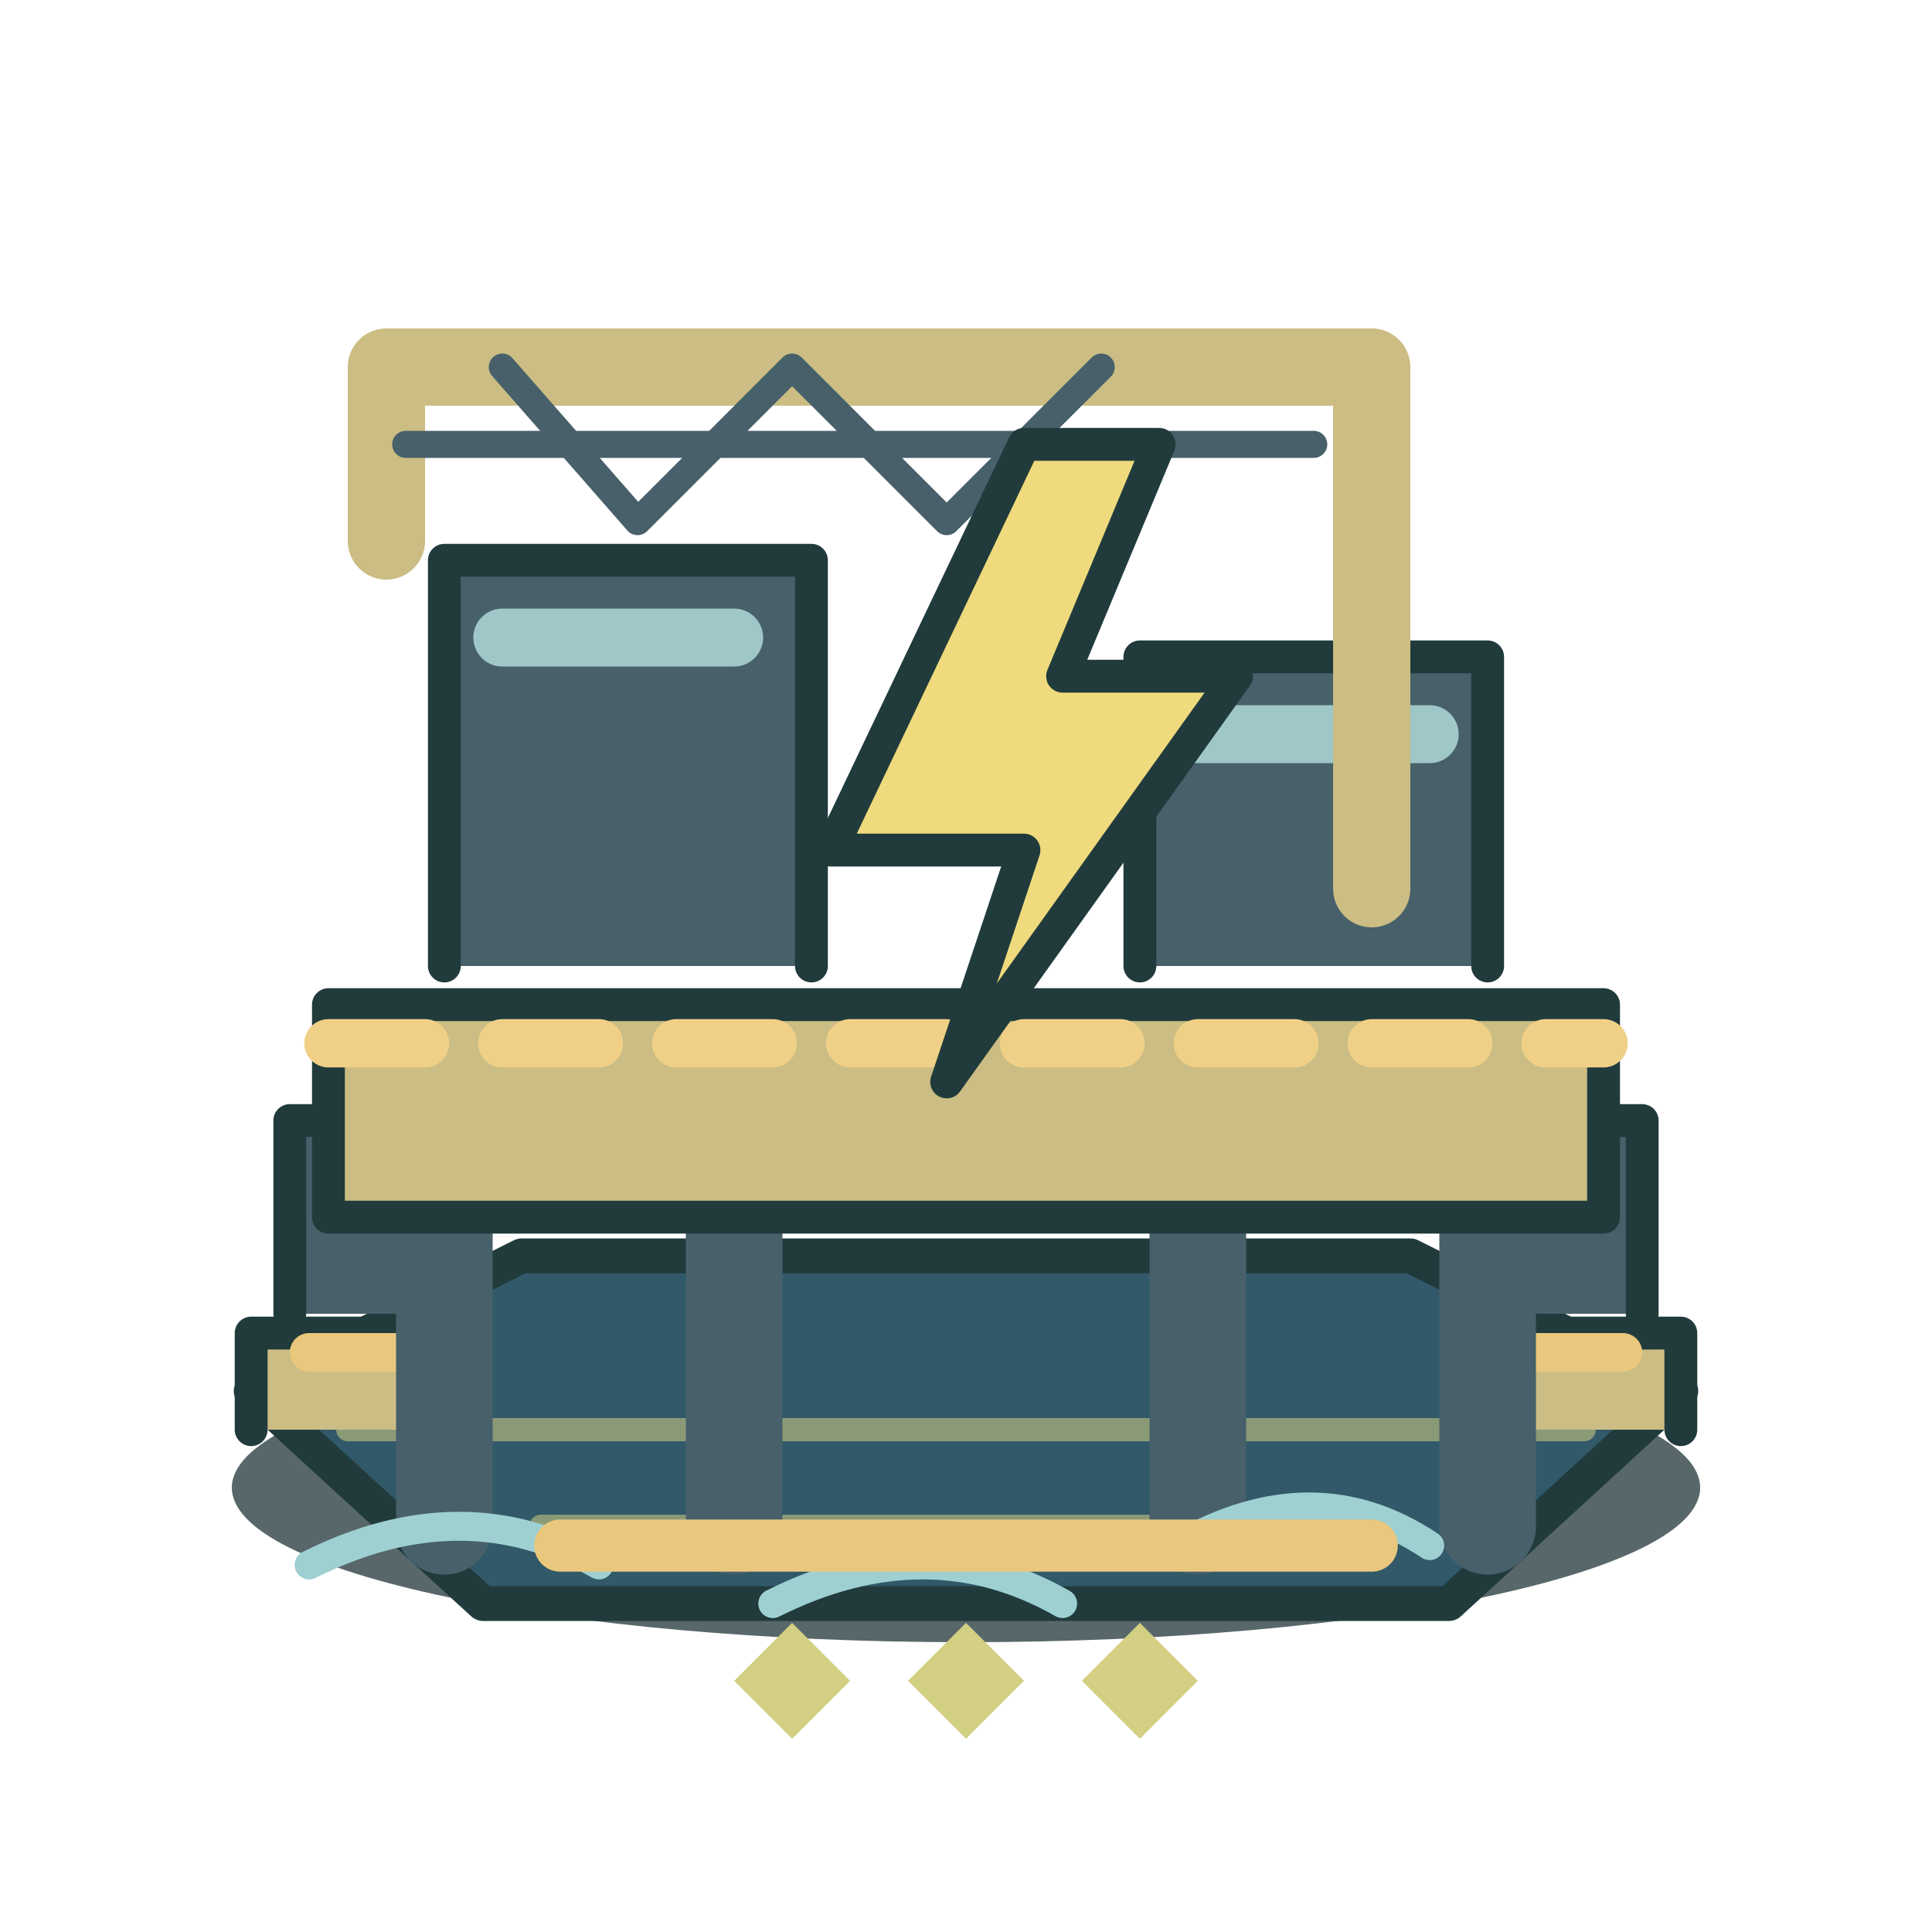
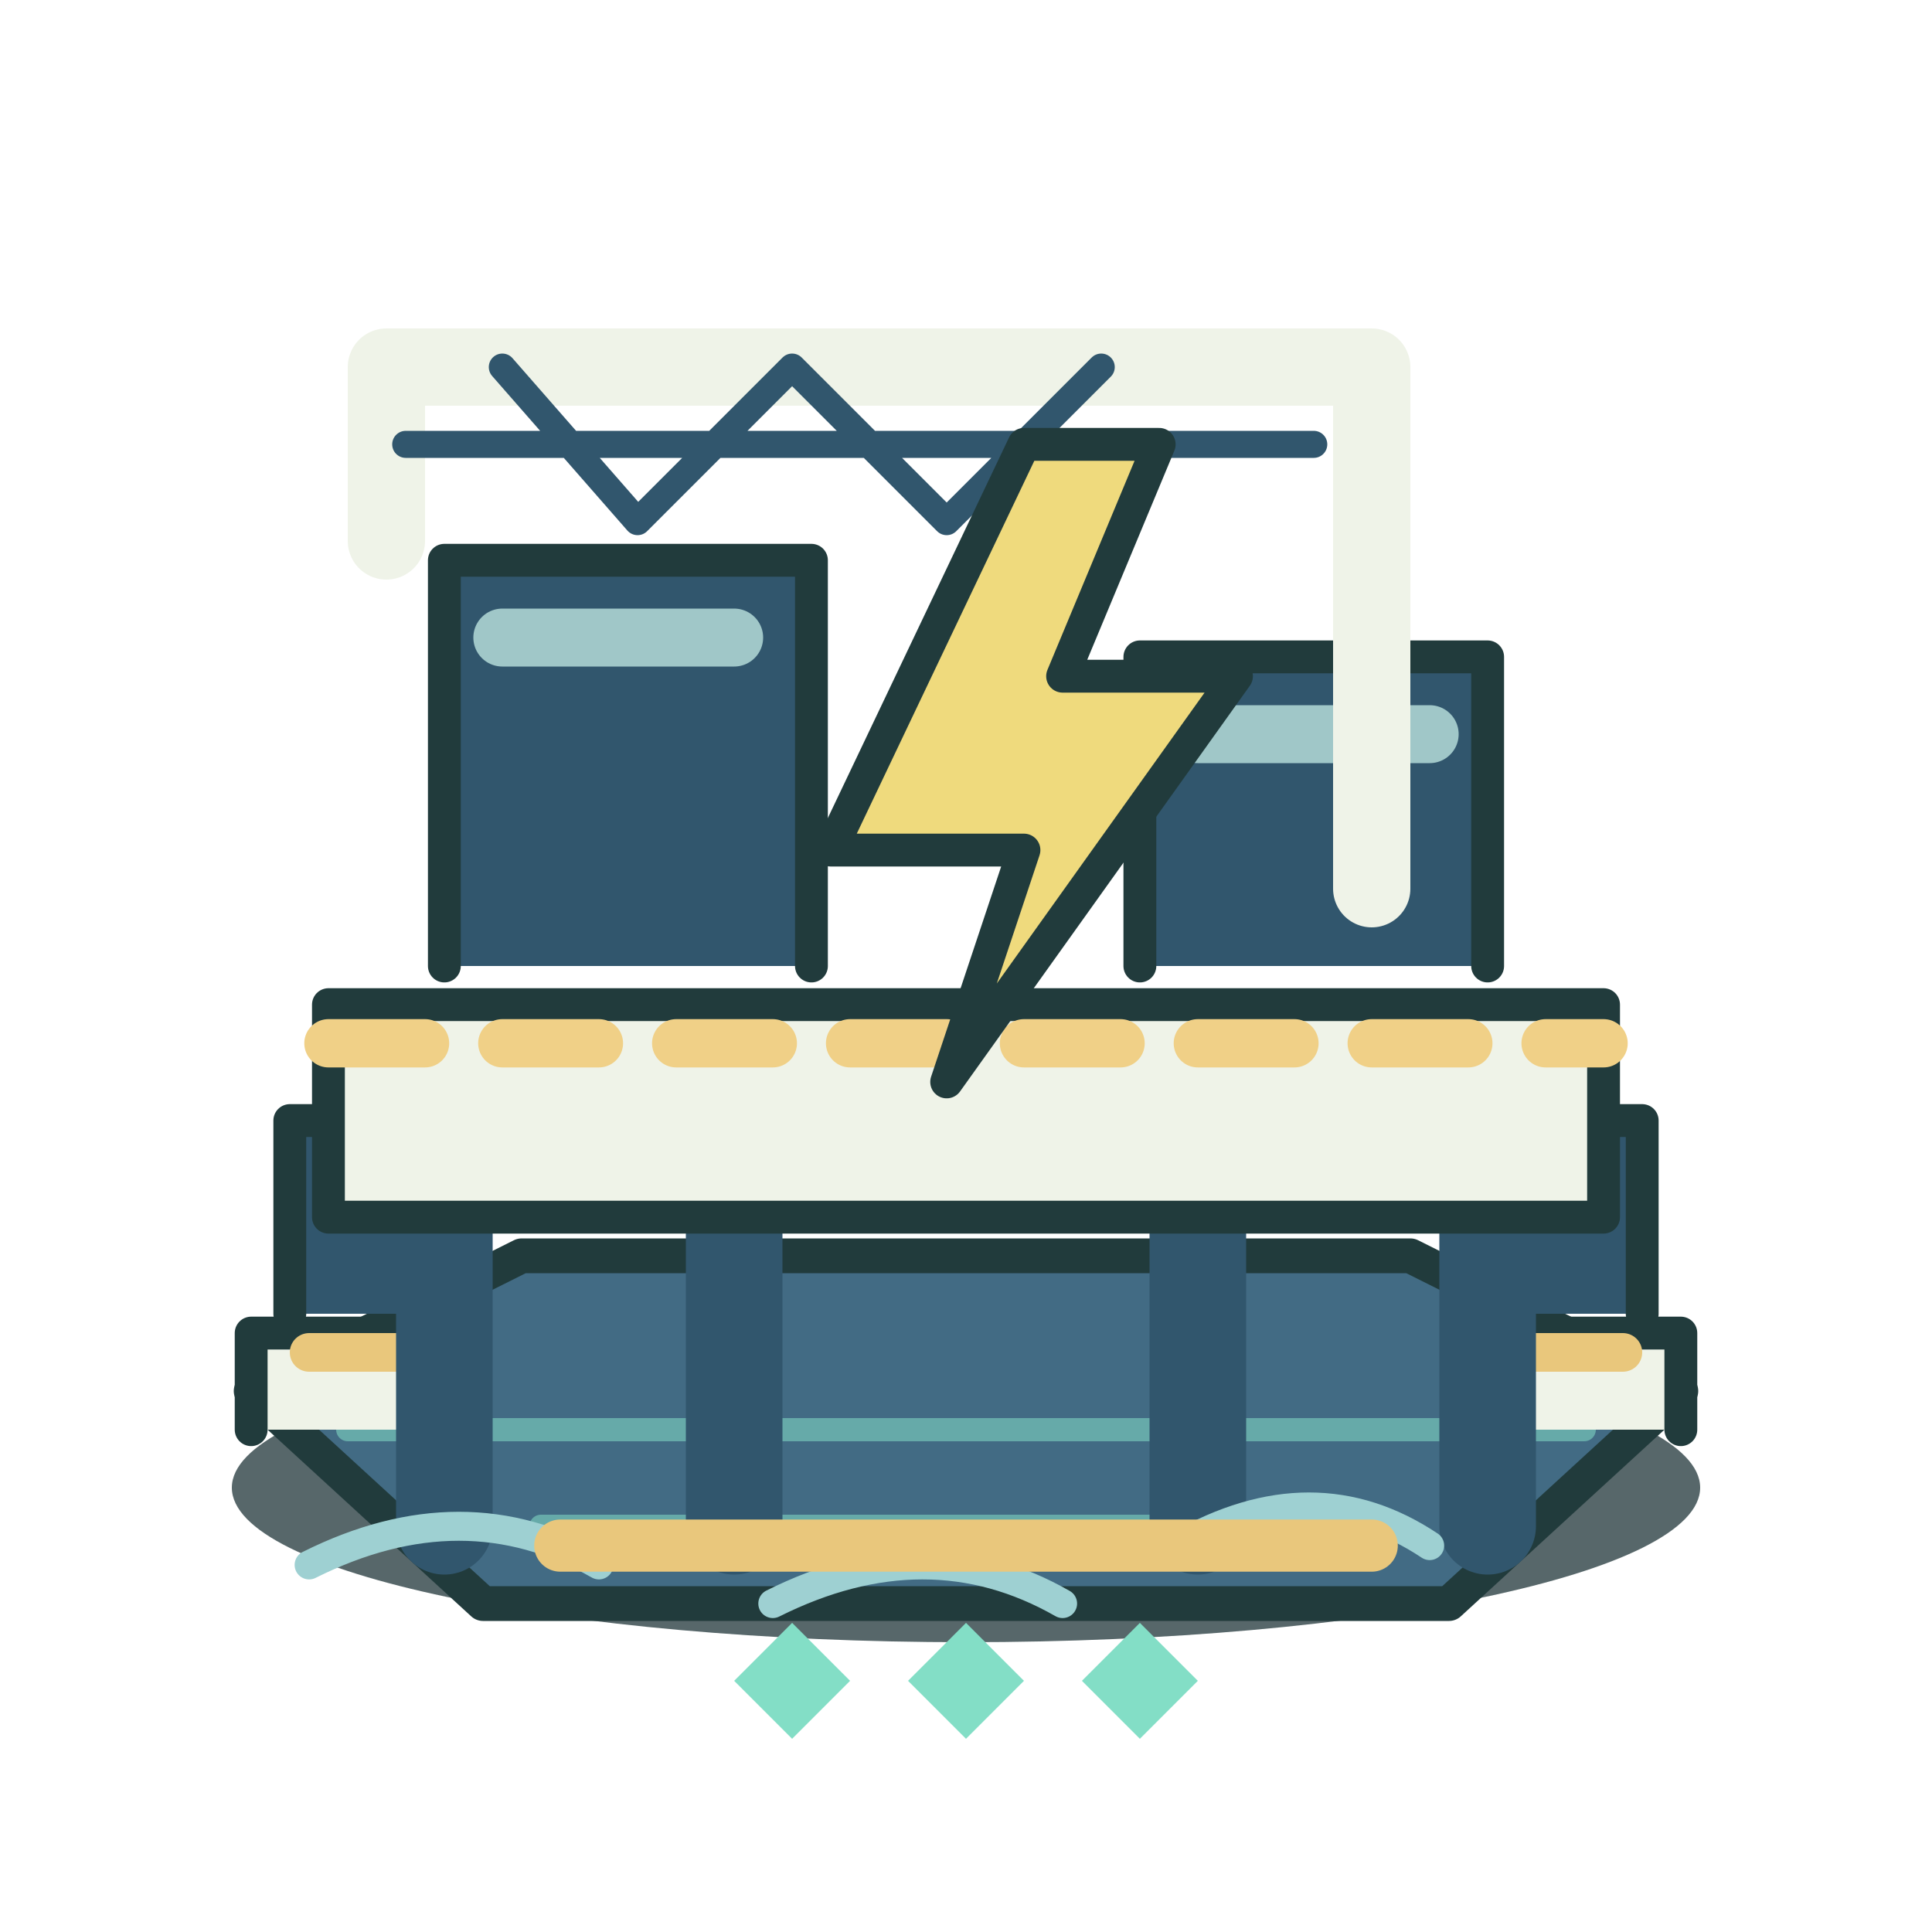
<svg xmlns="http://www.w3.org/2000/svg" viewBox="-50 -50 100 100" role="img" aria-label="海上能源平台 Lv.3">
  <g class="building-art building-energyplatform" stroke="#213b3c" stroke-width="1.7" stroke-linejoin="round" stroke-linecap="round">
    <ellipse cy="27" rx="38" ry="8" fill="#10272b" opacity=".7" stroke="none" />
-     <path d="M-37 22l14-7h46l14 7-12 11h-50z" fill="#315969" stroke="#213b3c" stroke-width="1.8" />
-     <path d="M-32 24h64m-54 5h44" stroke="#d3cf83" stroke-opacity=".55" stroke-width="1.2" />
-     <path d="M-35 18V8h9v10m52 0V8h9v10" fill="#47606a" />
-     <path d="M-32 11h4m28 0h4" stroke="#d3cf83" stroke-width="2" />
-     <path d="M-37 24v-5h11v5m52 0v-5h11v5" fill="#cbbd83" />
+     <path d="M-37 22l14-7h46l14 7-12 11h-50z" fill="#426b84" stroke="#213b3c" stroke-width="1.8" />
+     <path d="M-32 24h64m-54 5h44" stroke="#83dec6" stroke-opacity=".55" stroke-width="1.2" />
+     <path d="M-35 18V8h9v10m52 0V8h9v10" fill="#31566d" />
+     <path d="M-32 11h4m28 0h4" stroke="#83dec6" stroke-width="2" />
+     <path d="M-37 24v-5h11v5m52 0v-5h11v5" fill="#eff3e8" />
    <path d="M-34 20h5m58 0h5" stroke="#e9c77c" stroke-width="2" />
-     <path d="M-27 29V10m54 19V10m-39 19V10m24 19V10" stroke="#47606a" stroke-width="5" />
-     <path d="M-33 2h66v11h-66z" fill="#cbbd83" />
+     <path d="M-27 29V10m54 19V10m-39 19V10m24 19V10" stroke="#31566d" stroke-width="5" />
+     <path d="M-33 2h66v11h-66z" fill="#eff3e8" />
    <path d="M-33 4h66" stroke="#f0d087" stroke-width="2.5" stroke-dasharray="5 4" />
-     <path d="M-27 0v-21h19V0m17 0v-16h18V0" fill="#47606a" />
+     <path d="M-27 0v-21h19V0m17 0v-16h18V0" fill="#31566d" />
    <path d="M-24-17h12m24 5h12" stroke="#a0c7c8" stroke-width="3" />
-     <path d="M-30-22V-31H21v27" fill="none" stroke="#cbbd83" stroke-width="4" />
-     <path d="M-29-27H18m-42-4 7 8 8-8 8 8 8-8" fill="none" stroke="#47606a" stroke-width="1.4" />
+     <path d="M-30-22V-31H21v27" fill="none" stroke="#eff3e8" stroke-width="4" />
+     <path d="M-29-27H18m-42-4 7 8 8-8 8 8 8-8" fill="none" stroke="#31566d" stroke-width="1.4" />
    <path d="M3-27L-7-6H3l-4 12 15-21H5l5-12z" fill="#efda7d" />
    <path d="M-34 31q8-4 15 0m9 2q8-4 15 0m6-3q7-4 13 0" fill="none" stroke="#9ed0d2" stroke-width="1.5" />
    <path d="M-21 30h42" stroke="#e9c77c" stroke-width="2.7" />
-     <path d="M-12 37l3-3 3 3-3 3z" fill="#d3cf83" stroke="none" />
-     <path d="M-3 37l3-3 3 3-3 3z" fill="#d3cf83" stroke="none" />
-     <path d="M6 37l3-3 3 3-3 3z" fill="#d3cf83" stroke="none" />
+     <path d="M-12 37l3-3 3 3-3 3z" fill="#83dec6" stroke="none" />
+     <path d="M-3 37l3-3 3 3-3 3z" fill="#83dec6" stroke="none" />
+     <path d="M6 37l3-3 3 3-3 3z" fill="#83dec6" stroke="none" />
  </g>
</svg>
